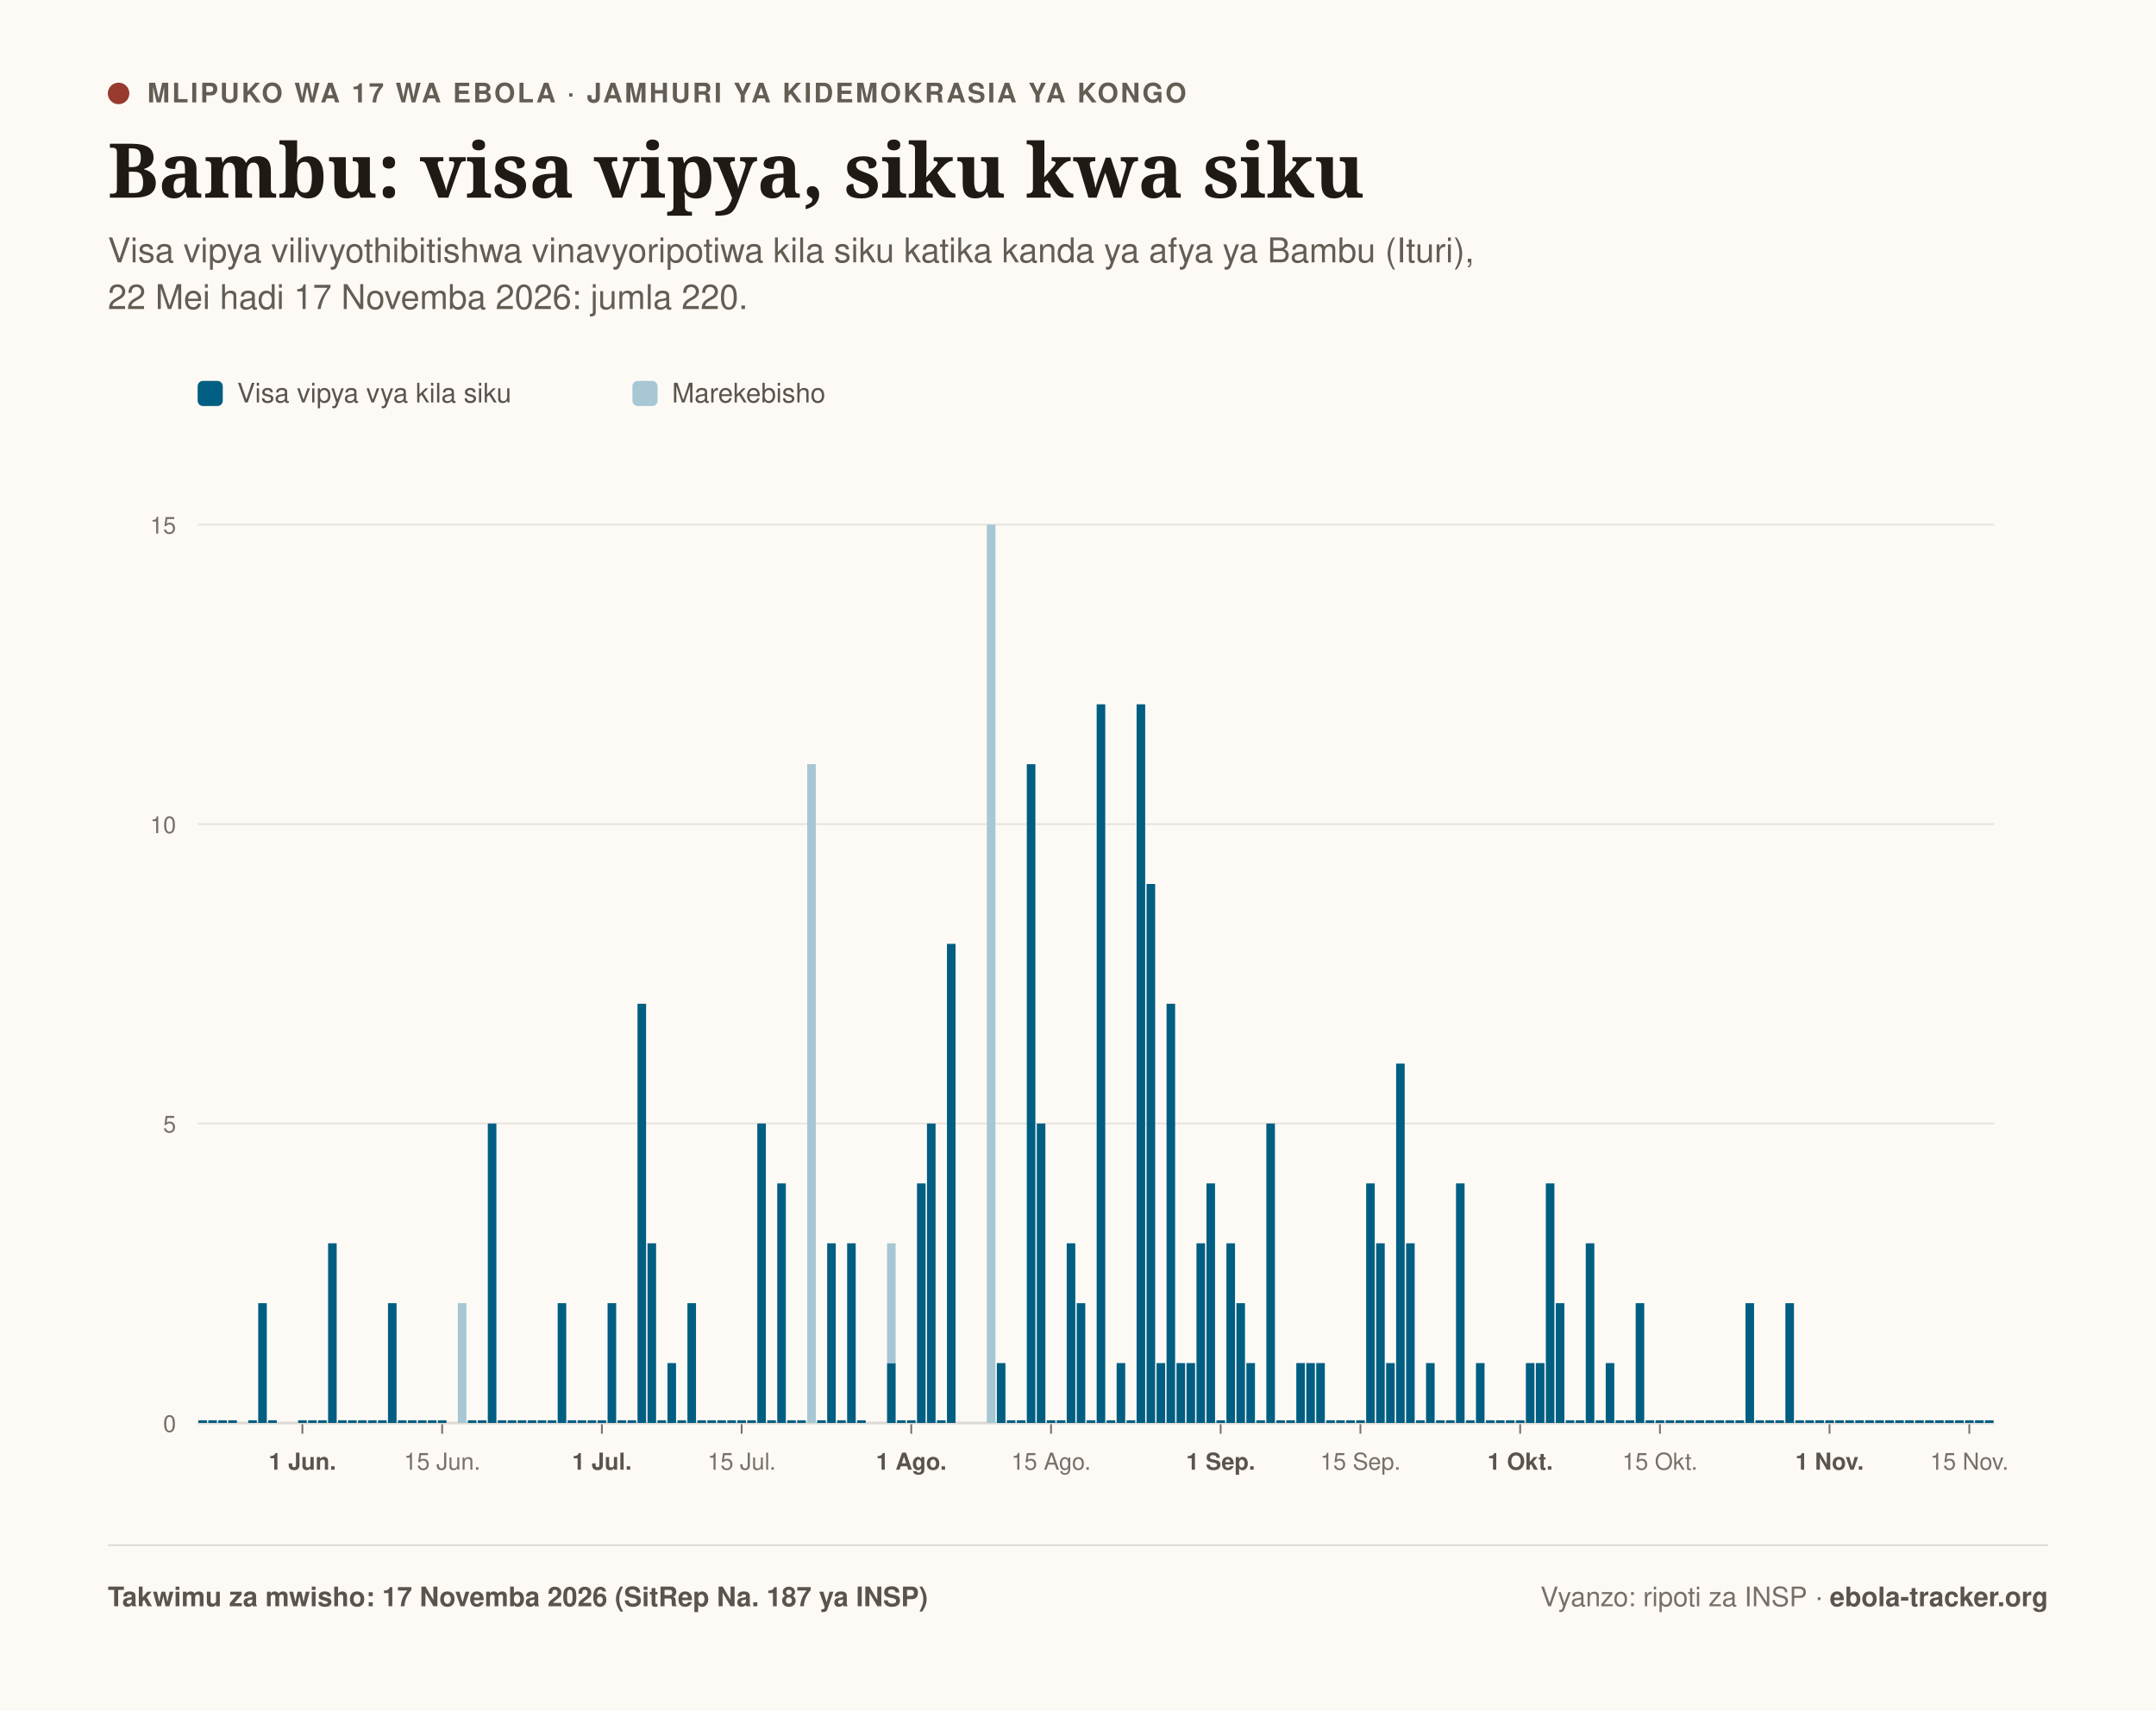
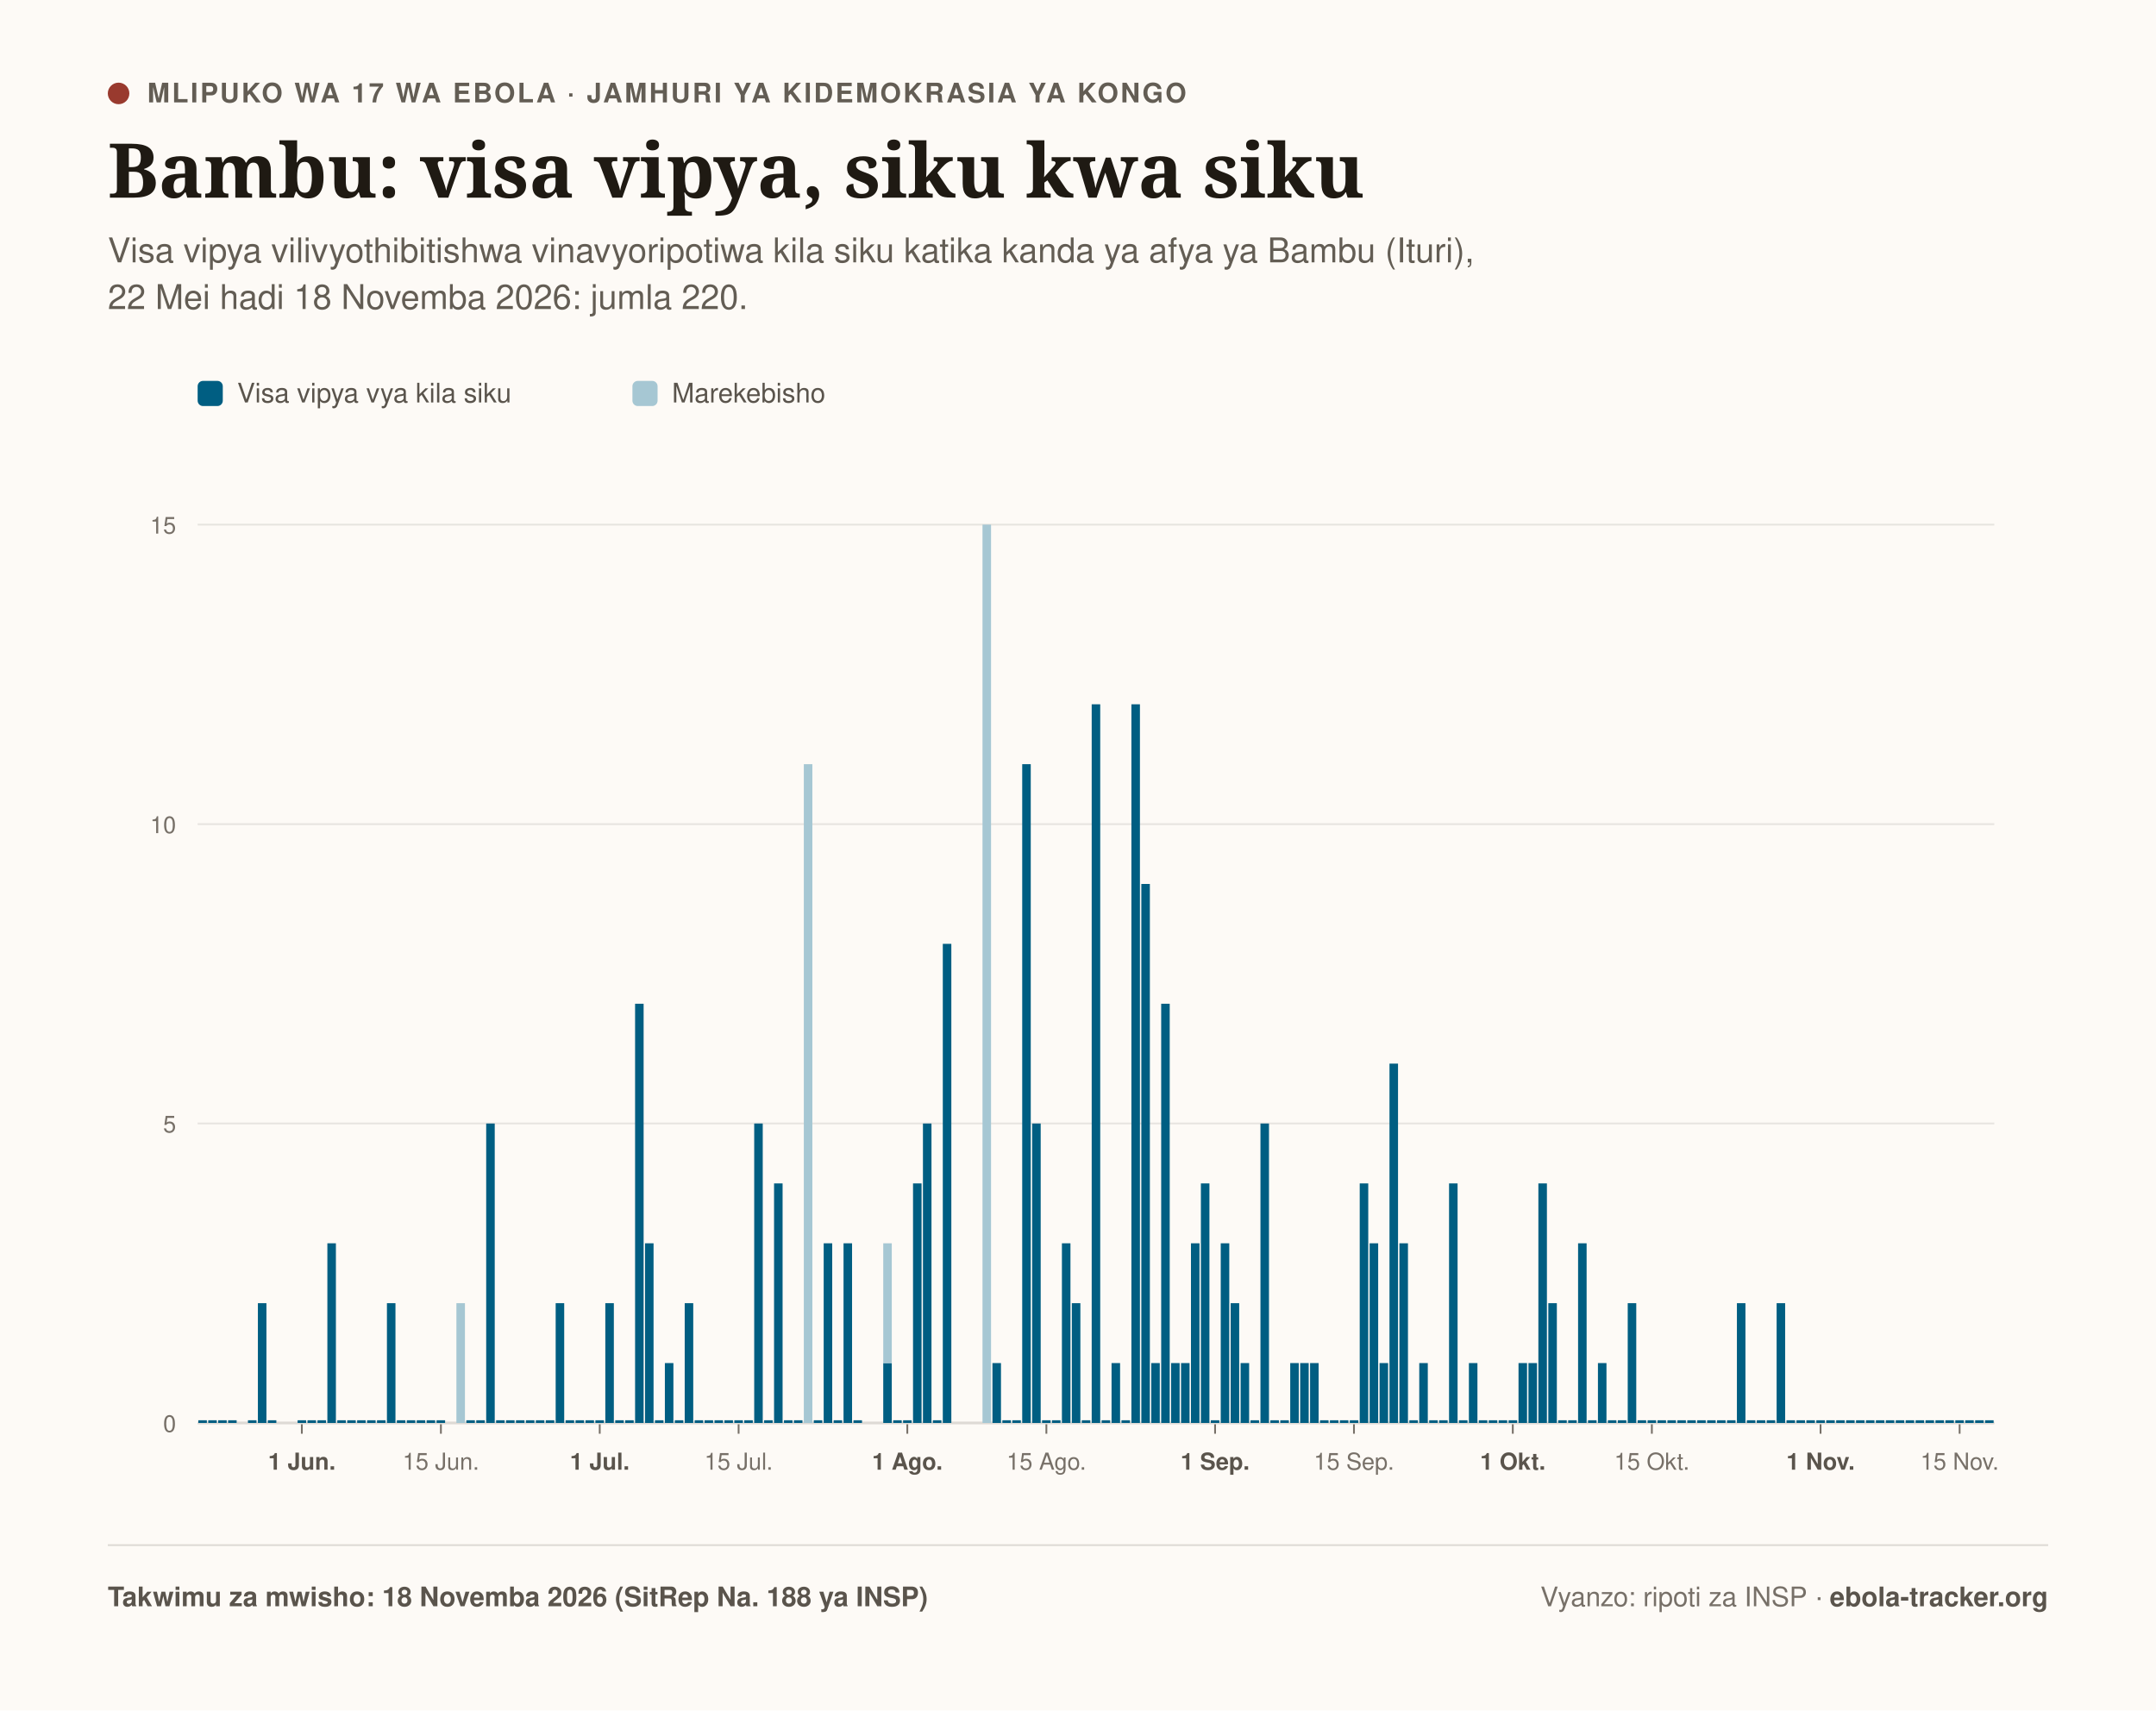
- <svg xmlns="http://www.w3.org/2000/svg" viewBox="0 0 1200 952" role="img" aria-label="Bambu: visa vipya, siku kwa siku. Visa vipya vilivyothibitishwa vinavyoripotiwa kila siku katika kanda ya afya ya Bambu (Ituri), 22 Mei hadi 17 Novemba 2026: jumla 220.">
+ <svg xmlns="http://www.w3.org/2000/svg" viewBox="0 0 1200 952" role="img" aria-label="Bambu: visa vipya, siku kwa siku. Visa vipya vilivyothibitishwa vinavyoripotiwa kila siku katika kanda ya afya ya Bambu (Ituri), 22 Mei hadi 18 Novemba 2026: jumla 220.">
  <rect width="1200" height="952" fill="#FDFAF6" />
  <circle cx="66" cy="52" r="6" fill="#993A2E" />
  <text x="82.0" y="57.0" font-family="'Public Sans',Helvetica,Arial,sans-serif" font-size="15" font-weight="700" fill="#635D54" text-anchor="start" letter-spacing=".08em">MLIPUKO WA 17 WA EBOLA · JAMHURI YA KIDEMOKRASIA YA KONGO</text>
  <text x="60.0" y="110.0" font-family="'Source Serif 4',Georgia,serif" font-size="42" font-weight="600" fill="#1F1A13" text-anchor="start">Bambu: visa vipya, siku kwa siku</text>
  <text x="60.0" y="146.0" font-family="'Public Sans',Helvetica,Arial,sans-serif" font-size="19" font-weight="400" fill="#635D54" text-anchor="start">Visa vipya vilivyothibitishwa vinavyoripotiwa kila siku katika kanda ya afya ya Bambu (Ituri),</text>
-   <text x="60.0" y="172.0" font-family="'Public Sans',Helvetica,Arial,sans-serif" font-size="19" font-weight="400" fill="#635D54" text-anchor="start">22 Mei hadi 17 Novemba 2026: jumla 220.</text>
+   <text x="60.0" y="172.0" font-family="'Public Sans',Helvetica,Arial,sans-serif" font-size="19" font-weight="400" fill="#635D54" text-anchor="start">22 Mei hadi 18 Novemba 2026: jumla 220.</text>
  <rect x="110" y="212" width="14" height="14" rx="3" fill="#005E82" />
  <text x="132.0" y="224.0" font-family="'Public Sans',Helvetica,Arial,sans-serif" font-size="15" font-weight="400" fill="#5A544C" text-anchor="start">Visa vipya vya kila siku</text>
  <rect x="352" y="212" width="14" height="14" rx="3" fill="#a6c7d3" />
  <text x="374.0" y="224.0" font-family="'Public Sans',Helvetica,Arial,sans-serif" font-size="15" font-weight="400" fill="#5A544C" text-anchor="start">Marekebisho</text>
  <line x1="110" x2="1110" y1="792.0" y2="792.0" stroke="#E7E4E0" />
  <text x="98.0" y="797.0" font-family="'Public Sans',Helvetica,Arial,sans-serif" font-size="13" font-weight="400" fill="#777068" text-anchor="end">0</text>
  <line x1="110" x2="1110" y1="625.3" y2="625.3" stroke="#E7E4E0" />
  <text x="98.0" y="630.3" font-family="'Public Sans',Helvetica,Arial,sans-serif" font-size="13" font-weight="400" fill="#777068" text-anchor="end">5</text>
  <line x1="110" x2="1110" y1="458.7" y2="458.7" stroke="#E7E4E0" />
  <text x="98.0" y="463.7" font-family="'Public Sans',Helvetica,Arial,sans-serif" font-size="13" font-weight="400" fill="#777068" text-anchor="end">10</text>
  <line x1="110" x2="1110" y1="292.0" y2="292.0" stroke="#E7E4E0" />
  <text x="98.0" y="297.0" font-family="'Public Sans',Helvetica,Arial,sans-serif" font-size="13" font-weight="400" fill="#777068" text-anchor="end">15</text>
-   <line x1="168.3" x2="168.3" y1="792" y2="798" stroke="#777068" />
-   <text x="168.3" y="818.0" font-family="'Public Sans',Helvetica,Arial,sans-serif" font-size="13" font-weight="600" fill="#5A544C" text-anchor="middle">1 Jun.</text>
-   <line x1="246.1" x2="246.1" y1="792" y2="798" stroke="#777068" />
-   <text x="246.1" y="818.0" font-family="'Public Sans',Helvetica,Arial,sans-serif" font-size="13" font-weight="400" fill="#777068" text-anchor="middle">15 Jun.</text>
-   <line x1="335.0" x2="335.0" y1="792" y2="798" stroke="#777068" />
-   <text x="335.0" y="818.0" font-family="'Public Sans',Helvetica,Arial,sans-serif" font-size="13" font-weight="600" fill="#5A544C" text-anchor="middle">1 Jul.</text>
-   <line x1="412.8" x2="412.8" y1="792" y2="798" stroke="#777068" />
-   <text x="412.8" y="818.0" font-family="'Public Sans',Helvetica,Arial,sans-serif" font-size="13" font-weight="400" fill="#777068" text-anchor="middle">15 Jul.</text>
-   <line x1="507.2" x2="507.2" y1="792" y2="798" stroke="#777068" />
-   <text x="507.2" y="818.0" font-family="'Public Sans',Helvetica,Arial,sans-serif" font-size="13" font-weight="600" fill="#5A544C" text-anchor="middle">1 Ago.</text>
-   <line x1="585.0" x2="585.0" y1="792" y2="798" stroke="#777068" />
-   <text x="585.0" y="818.0" font-family="'Public Sans',Helvetica,Arial,sans-serif" font-size="13" font-weight="400" fill="#777068" text-anchor="middle">15 Ago.</text>
-   <line x1="679.4" x2="679.4" y1="792" y2="798" stroke="#777068" />
-   <text x="679.4" y="818.0" font-family="'Public Sans',Helvetica,Arial,sans-serif" font-size="13" font-weight="600" fill="#5A544C" text-anchor="middle">1 Sep.</text>
-   <line x1="757.2" x2="757.2" y1="792" y2="798" stroke="#777068" />
-   <text x="757.2" y="818.0" font-family="'Public Sans',Helvetica,Arial,sans-serif" font-size="13" font-weight="400" fill="#777068" text-anchor="middle">15 Sep.</text>
-   <line x1="846.1" x2="846.1" y1="792" y2="798" stroke="#777068" />
-   <text x="846.1" y="818.0" font-family="'Public Sans',Helvetica,Arial,sans-serif" font-size="13" font-weight="600" fill="#5A544C" text-anchor="middle">1 Okt.</text>
-   <line x1="923.9" x2="923.9" y1="792" y2="798" stroke="#777068" />
-   <text x="923.9" y="818.0" font-family="'Public Sans',Helvetica,Arial,sans-serif" font-size="13" font-weight="400" fill="#777068" text-anchor="middle">15 Okt.</text>
-   <line x1="1018.3" x2="1018.3" y1="792" y2="798" stroke="#777068" />
-   <text x="1018.3" y="818.0" font-family="'Public Sans',Helvetica,Arial,sans-serif" font-size="13" font-weight="600" fill="#5A544C" text-anchor="middle">1 Nov.</text>
-   <line x1="1096.1" x2="1096.1" y1="792" y2="798" stroke="#777068" />
-   <text x="1096.1" y="818.0" font-family="'Public Sans',Helvetica,Arial,sans-serif" font-size="13" font-weight="400" fill="#777068" text-anchor="middle">15 Nov.</text>
+   <line x1="168.0" x2="168.0" y1="792" y2="798" stroke="#777068" />
+   <text x="168.0" y="818.0" font-family="'Public Sans',Helvetica,Arial,sans-serif" font-size="13" font-weight="600" fill="#5A544C" text-anchor="middle">1 Jun.</text>
+   <line x1="245.4" x2="245.4" y1="792" y2="798" stroke="#777068" />
+   <text x="245.4" y="818.0" font-family="'Public Sans',Helvetica,Arial,sans-serif" font-size="13" font-weight="400" fill="#777068" text-anchor="middle">15 Jun.</text>
+   <line x1="333.8" x2="333.8" y1="792" y2="798" stroke="#777068" />
+   <text x="333.8" y="818.0" font-family="'Public Sans',Helvetica,Arial,sans-serif" font-size="13" font-weight="600" fill="#5A544C" text-anchor="middle">1 Jul.</text>
+   <line x1="411.1" x2="411.1" y1="792" y2="798" stroke="#777068" />
+   <text x="411.1" y="818.0" font-family="'Public Sans',Helvetica,Arial,sans-serif" font-size="13" font-weight="400" fill="#777068" text-anchor="middle">15 Jul.</text>
+   <line x1="505.0" x2="505.0" y1="792" y2="798" stroke="#777068" />
+   <text x="505.0" y="818.0" font-family="'Public Sans',Helvetica,Arial,sans-serif" font-size="13" font-weight="600" fill="#5A544C" text-anchor="middle">1 Ago.</text>
+   <line x1="582.4" x2="582.4" y1="792" y2="798" stroke="#777068" />
+   <text x="582.4" y="818.0" font-family="'Public Sans',Helvetica,Arial,sans-serif" font-size="13" font-weight="400" fill="#777068" text-anchor="middle">15 Ago.</text>
+   <line x1="676.3" x2="676.3" y1="792" y2="798" stroke="#777068" />
+   <text x="676.3" y="818.0" font-family="'Public Sans',Helvetica,Arial,sans-serif" font-size="13" font-weight="600" fill="#5A544C" text-anchor="middle">1 Sep.</text>
+   <line x1="753.6" x2="753.6" y1="792" y2="798" stroke="#777068" />
+   <text x="753.6" y="818.0" font-family="'Public Sans',Helvetica,Arial,sans-serif" font-size="13" font-weight="400" fill="#777068" text-anchor="middle">15 Sep.</text>
+   <line x1="842.0" x2="842.0" y1="792" y2="798" stroke="#777068" />
+   <text x="842.0" y="818.0" font-family="'Public Sans',Helvetica,Arial,sans-serif" font-size="13" font-weight="600" fill="#5A544C" text-anchor="middle">1 Okt.</text>
+   <line x1="919.4" x2="919.4" y1="792" y2="798" stroke="#777068" />
+   <text x="919.4" y="818.0" font-family="'Public Sans',Helvetica,Arial,sans-serif" font-size="13" font-weight="400" fill="#777068" text-anchor="middle">15 Okt.</text>
+   <line x1="1013.3" x2="1013.3" y1="792" y2="798" stroke="#777068" />
+   <text x="1013.3" y="818.0" font-family="'Public Sans',Helvetica,Arial,sans-serif" font-size="13" font-weight="600" fill="#5A544C" text-anchor="middle">1 Nov.</text>
+   <line x1="1090.7" x2="1090.7" y1="792" y2="798" stroke="#777068" />
+   <text x="1090.7" y="818.0" font-family="'Public Sans',Helvetica,Arial,sans-serif" font-size="13" font-weight="400" fill="#777068" text-anchor="middle">15 Nov.</text>
  <line x1="110" x2="1110" y1="792" y2="792" stroke="#DEDAD5" stroke-width="1.5" />
-   <rect x="110.39" y="790.50" width="4.78" height="1.50" fill="#005E82" />
-   <rect x="115.94" y="790.50" width="4.78" height="1.50" fill="#005E82" />
-   <rect x="121.50" y="790.50" width="4.78" height="1.50" fill="#005E82" />
-   <rect x="127.06" y="790.50" width="4.78" height="1.50" fill="#005E82" />
-   <rect x="138.17" y="790.50" width="4.78" height="1.50" fill="#005E82" />
-   <rect x="143.72" y="725.33" width="4.78" height="66.67" fill="#005E82" />
-   <rect x="149.28" y="790.50" width="4.78" height="1.50" fill="#005E82" />
-   <rect x="165.94" y="790.50" width="4.78" height="1.50" fill="#005E82" />
-   <rect x="171.50" y="790.50" width="4.78" height="1.50" fill="#005E82" />
-   <rect x="177.06" y="790.50" width="4.78" height="1.50" fill="#005E82" />
-   <rect x="182.61" y="692.00" width="4.78" height="100.00" fill="#005E82" />
-   <rect x="188.17" y="790.50" width="4.78" height="1.50" fill="#005E82" />
-   <rect x="193.72" y="790.50" width="4.78" height="1.50" fill="#005E82" />
-   <rect x="199.28" y="790.50" width="4.78" height="1.50" fill="#005E82" />
-   <rect x="204.83" y="790.50" width="4.78" height="1.50" fill="#005E82" />
-   <rect x="210.39" y="790.50" width="4.78" height="1.50" fill="#005E82" />
-   <rect x="215.94" y="725.33" width="4.78" height="66.67" fill="#005E82" />
-   <rect x="221.50" y="790.50" width="4.78" height="1.50" fill="#005E82" />
-   <rect x="227.06" y="790.50" width="4.78" height="1.50" fill="#005E82" />
-   <rect x="232.61" y="790.50" width="4.78" height="1.50" fill="#005E82" />
-   <rect x="238.17" y="790.50" width="4.78" height="1.50" fill="#005E82" />
-   <rect x="243.72" y="790.50" width="4.78" height="1.50" fill="#005E82" />
-   <rect x="254.83" y="725.33" width="4.78" height="66.67" fill="#a6c7d3" />
-   <rect x="260.39" y="790.50" width="4.78" height="1.50" fill="#005E82" />
-   <rect x="265.94" y="790.50" width="4.78" height="1.50" fill="#005E82" />
-   <rect x="271.50" y="625.33" width="4.78" height="166.67" fill="#005E82" />
-   <rect x="277.06" y="790.50" width="4.78" height="1.50" fill="#005E82" />
-   <rect x="282.61" y="790.50" width="4.78" height="1.50" fill="#005E82" />
-   <rect x="288.17" y="790.50" width="4.78" height="1.50" fill="#005E82" />
-   <rect x="293.72" y="790.50" width="4.78" height="1.50" fill="#005E82" />
-   <rect x="299.28" y="790.50" width="4.78" height="1.50" fill="#005E82" />
-   <rect x="304.83" y="790.50" width="4.78" height="1.50" fill="#005E82" />
-   <rect x="310.39" y="725.33" width="4.78" height="66.67" fill="#005E82" />
-   <rect x="315.94" y="790.50" width="4.78" height="1.50" fill="#005E82" />
-   <rect x="321.50" y="790.50" width="4.78" height="1.50" fill="#005E82" />
-   <rect x="327.06" y="790.50" width="4.78" height="1.50" fill="#005E82" />
-   <rect x="332.61" y="790.50" width="4.78" height="1.50" fill="#005E82" />
-   <rect x="338.17" y="725.33" width="4.78" height="66.67" fill="#005E82" />
-   <rect x="343.72" y="790.50" width="4.78" height="1.50" fill="#005E82" />
-   <rect x="349.28" y="790.50" width="4.78" height="1.50" fill="#005E82" />
-   <rect x="354.83" y="558.67" width="4.78" height="233.33" fill="#005E82" />
-   <rect x="360.39" y="692.00" width="4.78" height="100.00" fill="#005E82" />
-   <rect x="365.94" y="790.50" width="4.78" height="1.50" fill="#005E82" />
-   <rect x="371.50" y="758.67" width="4.78" height="33.33" fill="#005E82" />
-   <rect x="377.06" y="790.50" width="4.78" height="1.50" fill="#005E82" />
-   <rect x="382.61" y="725.33" width="4.78" height="66.67" fill="#005E82" />
-   <rect x="388.17" y="790.50" width="4.78" height="1.50" fill="#005E82" />
-   <rect x="393.72" y="790.50" width="4.78" height="1.50" fill="#005E82" />
-   <rect x="399.28" y="790.50" width="4.78" height="1.50" fill="#005E82" />
-   <rect x="404.83" y="790.50" width="4.78" height="1.50" fill="#005E82" />
-   <rect x="410.39" y="790.50" width="4.78" height="1.50" fill="#005E82" />
-   <rect x="415.94" y="790.50" width="4.78" height="1.50" fill="#005E82" />
-   <rect x="421.50" y="625.33" width="4.78" height="166.67" fill="#005E82" />
-   <rect x="427.06" y="790.50" width="4.78" height="1.50" fill="#005E82" />
-   <rect x="432.61" y="658.67" width="4.78" height="133.33" fill="#005E82" />
-   <rect x="438.17" y="790.50" width="4.78" height="1.50" fill="#005E82" />
-   <rect x="443.72" y="790.50" width="4.78" height="1.50" fill="#005E82" />
-   <rect x="449.28" y="425.33" width="4.78" height="366.67" fill="#a6c7d3" />
-   <rect x="454.83" y="790.50" width="4.78" height="1.50" fill="#005E82" />
-   <rect x="460.39" y="692.00" width="4.78" height="100.00" fill="#005E82" />
-   <rect x="465.94" y="790.50" width="4.78" height="1.50" fill="#005E82" />
-   <rect x="471.50" y="692.00" width="4.78" height="100.00" fill="#005E82" />
-   <rect x="477.06" y="790.50" width="4.78" height="1.50" fill="#005E82" />
-   <rect x="493.72" y="758.67" width="4.78" height="33.33" fill="#005E82" />
-   <rect x="493.72" y="692.00" width="4.78" height="66.67" fill="#a6c7d3" />
-   <rect x="499.28" y="790.50" width="4.78" height="1.50" fill="#005E82" />
-   <rect x="504.83" y="790.50" width="4.78" height="1.50" fill="#005E82" />
-   <rect x="510.39" y="658.67" width="4.78" height="133.33" fill="#005E82" />
-   <rect x="515.94" y="625.33" width="4.78" height="166.67" fill="#005E82" />
-   <rect x="521.50" y="790.50" width="4.78" height="1.50" fill="#005E82" />
-   <rect x="527.06" y="525.33" width="4.78" height="266.67" fill="#005E82" />
-   <rect x="549.28" y="292.00" width="4.78" height="500.00" fill="#a6c7d3" />
-   <rect x="554.83" y="758.67" width="4.78" height="33.33" fill="#005E82" />
-   <rect x="560.39" y="790.50" width="4.78" height="1.50" fill="#005E82" />
-   <rect x="565.94" y="790.50" width="4.78" height="1.50" fill="#005E82" />
-   <rect x="571.50" y="425.33" width="4.78" height="366.67" fill="#005E82" />
-   <rect x="577.06" y="625.33" width="4.78" height="166.67" fill="#005E82" />
-   <rect x="582.61" y="790.50" width="4.78" height="1.50" fill="#005E82" />
-   <rect x="588.17" y="790.50" width="4.78" height="1.50" fill="#005E82" />
-   <rect x="593.72" y="692.00" width="4.78" height="100.00" fill="#005E82" />
-   <rect x="599.28" y="725.33" width="4.78" height="66.67" fill="#005E82" />
-   <rect x="604.83" y="790.50" width="4.78" height="1.50" fill="#005E82" />
-   <rect x="610.39" y="392.00" width="4.78" height="400.00" fill="#005E82" />
-   <rect x="615.94" y="790.50" width="4.78" height="1.50" fill="#005E82" />
-   <rect x="621.50" y="758.67" width="4.78" height="33.33" fill="#005E82" />
-   <rect x="627.06" y="790.50" width="4.78" height="1.50" fill="#005E82" />
-   <rect x="632.61" y="392.00" width="4.78" height="400.00" fill="#005E82" />
-   <rect x="638.17" y="492.00" width="4.78" height="300.00" fill="#005E82" />
-   <rect x="643.72" y="758.67" width="4.78" height="33.33" fill="#005E82" />
-   <rect x="649.28" y="558.67" width="4.78" height="233.33" fill="#005E82" />
-   <rect x="654.83" y="758.67" width="4.78" height="33.33" fill="#005E82" />
-   <rect x="660.39" y="758.67" width="4.78" height="33.33" fill="#005E82" />
-   <rect x="665.94" y="692.00" width="4.78" height="100.00" fill="#005E82" />
-   <rect x="671.50" y="658.67" width="4.78" height="133.33" fill="#005E82" />
-   <rect x="677.06" y="790.50" width="4.78" height="1.50" fill="#005E82" />
-   <rect x="682.61" y="692.00" width="4.78" height="100.00" fill="#005E82" />
-   <rect x="688.17" y="725.33" width="4.78" height="66.67" fill="#005E82" />
-   <rect x="693.72" y="758.67" width="4.78" height="33.33" fill="#005E82" />
-   <rect x="699.28" y="790.50" width="4.78" height="1.50" fill="#005E82" />
-   <rect x="704.83" y="625.33" width="4.78" height="166.67" fill="#005E82" />
-   <rect x="710.39" y="790.50" width="4.78" height="1.50" fill="#005E82" />
-   <rect x="715.94" y="790.50" width="4.78" height="1.50" fill="#005E82" />
-   <rect x="721.50" y="758.67" width="4.78" height="33.33" fill="#005E82" />
-   <rect x="727.06" y="758.67" width="4.78" height="33.33" fill="#005E82" />
-   <rect x="732.61" y="758.67" width="4.78" height="33.33" fill="#005E82" />
-   <rect x="738.17" y="790.50" width="4.78" height="1.50" fill="#005E82" />
-   <rect x="743.72" y="790.50" width="4.78" height="1.50" fill="#005E82" />
-   <rect x="749.28" y="790.50" width="4.78" height="1.50" fill="#005E82" />
-   <rect x="754.83" y="790.50" width="4.78" height="1.50" fill="#005E82" />
-   <rect x="760.39" y="658.67" width="4.78" height="133.33" fill="#005E82" />
-   <rect x="765.94" y="692.00" width="4.78" height="100.00" fill="#005E82" />
-   <rect x="771.50" y="758.67" width="4.78" height="33.33" fill="#005E82" />
-   <rect x="777.06" y="592.00" width="4.78" height="200.00" fill="#005E82" />
-   <rect x="782.61" y="692.00" width="4.78" height="100.00" fill="#005E82" />
-   <rect x="788.17" y="790.50" width="4.78" height="1.50" fill="#005E82" />
-   <rect x="793.72" y="758.67" width="4.78" height="33.33" fill="#005E82" />
-   <rect x="799.28" y="790.50" width="4.78" height="1.50" fill="#005E82" />
-   <rect x="804.83" y="790.50" width="4.78" height="1.50" fill="#005E82" />
-   <rect x="810.39" y="658.67" width="4.78" height="133.33" fill="#005E82" />
-   <rect x="815.94" y="790.50" width="4.78" height="1.50" fill="#005E82" />
-   <rect x="821.50" y="758.67" width="4.78" height="33.33" fill="#005E82" />
-   <rect x="827.06" y="790.50" width="4.78" height="1.50" fill="#005E82" />
-   <rect x="832.61" y="790.50" width="4.78" height="1.50" fill="#005E82" />
-   <rect x="838.17" y="790.50" width="4.78" height="1.50" fill="#005E82" />
-   <rect x="843.72" y="790.50" width="4.78" height="1.50" fill="#005E82" />
-   <rect x="849.28" y="758.67" width="4.78" height="33.33" fill="#005E82" />
-   <rect x="854.83" y="758.67" width="4.78" height="33.33" fill="#005E82" />
-   <rect x="860.39" y="658.67" width="4.78" height="133.33" fill="#005E82" />
-   <rect x="865.94" y="725.33" width="4.78" height="66.67" fill="#005E82" />
-   <rect x="871.50" y="790.50" width="4.78" height="1.50" fill="#005E82" />
-   <rect x="877.06" y="790.50" width="4.78" height="1.50" fill="#005E82" />
-   <rect x="882.61" y="692.00" width="4.78" height="100.00" fill="#005E82" />
-   <rect x="888.17" y="790.50" width="4.78" height="1.50" fill="#005E82" />
-   <rect x="893.72" y="758.67" width="4.78" height="33.33" fill="#005E82" />
-   <rect x="899.28" y="790.50" width="4.78" height="1.50" fill="#005E82" />
-   <rect x="904.83" y="790.50" width="4.78" height="1.50" fill="#005E82" />
-   <rect x="910.39" y="725.33" width="4.78" height="66.67" fill="#005E82" />
-   <rect x="915.94" y="790.50" width="4.78" height="1.50" fill="#005E82" />
-   <rect x="921.50" y="790.50" width="4.78" height="1.50" fill="#005E82" />
-   <rect x="927.06" y="790.50" width="4.78" height="1.50" fill="#005E82" />
-   <rect x="932.61" y="790.50" width="4.78" height="1.50" fill="#005E82" />
-   <rect x="938.17" y="790.50" width="4.78" height="1.50" fill="#005E82" />
-   <rect x="943.72" y="790.50" width="4.78" height="1.50" fill="#005E82" />
-   <rect x="949.28" y="790.50" width="4.78" height="1.50" fill="#005E82" />
-   <rect x="954.83" y="790.50" width="4.78" height="1.50" fill="#005E82" />
-   <rect x="960.39" y="790.50" width="4.78" height="1.50" fill="#005E82" />
-   <rect x="965.94" y="790.50" width="4.78" height="1.50" fill="#005E82" />
-   <rect x="971.50" y="725.33" width="4.78" height="66.67" fill="#005E82" />
-   <rect x="977.06" y="790.50" width="4.78" height="1.50" fill="#005E82" />
-   <rect x="982.61" y="790.50" width="4.78" height="1.50" fill="#005E82" />
-   <rect x="988.17" y="790.50" width="4.78" height="1.50" fill="#005E82" />
-   <rect x="993.72" y="725.33" width="4.78" height="66.67" fill="#005E82" />
-   <rect x="999.28" y="790.50" width="4.78" height="1.50" fill="#005E82" />
-   <rect x="1004.83" y="790.50" width="4.78" height="1.50" fill="#005E82" />
-   <rect x="1010.39" y="790.50" width="4.78" height="1.50" fill="#005E82" />
-   <rect x="1015.94" y="790.50" width="4.78" height="1.50" fill="#005E82" />
-   <rect x="1021.50" y="790.50" width="4.78" height="1.50" fill="#005E82" />
-   <rect x="1027.06" y="790.50" width="4.78" height="1.50" fill="#005E82" />
-   <rect x="1032.61" y="790.50" width="4.78" height="1.50" fill="#005E82" />
-   <rect x="1038.17" y="790.50" width="4.78" height="1.50" fill="#005E82" />
-   <rect x="1043.72" y="790.50" width="4.78" height="1.50" fill="#005E82" />
-   <rect x="1049.28" y="790.50" width="4.78" height="1.50" fill="#005E82" />
-   <rect x="1054.83" y="790.50" width="4.78" height="1.50" fill="#005E82" />
-   <rect x="1060.39" y="790.50" width="4.78" height="1.50" fill="#005E82" />
-   <rect x="1065.94" y="790.50" width="4.78" height="1.50" fill="#005E82" />
-   <rect x="1071.50" y="790.50" width="4.78" height="1.50" fill="#005E82" />
-   <rect x="1077.06" y="790.50" width="4.78" height="1.50" fill="#005E82" />
-   <rect x="1082.61" y="790.50" width="4.78" height="1.50" fill="#005E82" />
-   <rect x="1088.17" y="790.50" width="4.78" height="1.50" fill="#005E82" />
-   <rect x="1093.72" y="790.50" width="4.78" height="1.50" fill="#005E82" />
-   <rect x="1099.28" y="790.50" width="4.78" height="1.50" fill="#005E82" />
-   <rect x="1104.83" y="790.50" width="4.78" height="1.50" fill="#005E82" />
+   <rect x="110.39" y="790.50" width="4.75" height="1.50" fill="#005E82" />
+   <rect x="115.91" y="790.50" width="4.75" height="1.50" fill="#005E82" />
+   <rect x="121.44" y="790.50" width="4.75" height="1.50" fill="#005E82" />
+   <rect x="126.96" y="790.50" width="4.75" height="1.50" fill="#005E82" />
+   <rect x="138.01" y="790.50" width="4.75" height="1.50" fill="#005E82" />
+   <rect x="143.54" y="725.33" width="4.75" height="66.67" fill="#005E82" />
+   <rect x="149.06" y="790.50" width="4.75" height="1.50" fill="#005E82" />
+   <rect x="165.64" y="790.50" width="4.75" height="1.50" fill="#005E82" />
+   <rect x="171.16" y="790.50" width="4.75" height="1.50" fill="#005E82" />
+   <rect x="176.69" y="790.50" width="4.75" height="1.50" fill="#005E82" />
+   <rect x="182.21" y="692.00" width="4.75" height="100.00" fill="#005E82" />
+   <rect x="187.73" y="790.50" width="4.75" height="1.50" fill="#005E82" />
+   <rect x="193.26" y="790.50" width="4.75" height="1.50" fill="#005E82" />
+   <rect x="198.78" y="790.50" width="4.75" height="1.50" fill="#005E82" />
+   <rect x="204.31" y="790.50" width="4.75" height="1.50" fill="#005E82" />
+   <rect x="209.83" y="790.50" width="4.75" height="1.50" fill="#005E82" />
+   <rect x="215.36" y="725.33" width="4.75" height="66.67" fill="#005E82" />
+   <rect x="220.88" y="790.50" width="4.75" height="1.50" fill="#005E82" />
+   <rect x="226.41" y="790.50" width="4.75" height="1.50" fill="#005E82" />
+   <rect x="231.93" y="790.50" width="4.75" height="1.50" fill="#005E82" />
+   <rect x="237.46" y="790.50" width="4.75" height="1.50" fill="#005E82" />
+   <rect x="242.98" y="790.50" width="4.75" height="1.50" fill="#005E82" />
+   <rect x="254.03" y="725.33" width="4.75" height="66.67" fill="#a6c7d3" />
+   <rect x="259.56" y="790.50" width="4.75" height="1.50" fill="#005E82" />
+   <rect x="265.08" y="790.50" width="4.75" height="1.50" fill="#005E82" />
+   <rect x="270.61" y="625.33" width="4.75" height="166.67" fill="#005E82" />
+   <rect x="276.13" y="790.50" width="4.75" height="1.50" fill="#005E82" />
+   <rect x="281.66" y="790.50" width="4.75" height="1.50" fill="#005E82" />
+   <rect x="287.18" y="790.50" width="4.75" height="1.50" fill="#005E82" />
+   <rect x="292.71" y="790.50" width="4.75" height="1.50" fill="#005E82" />
+   <rect x="298.23" y="790.50" width="4.75" height="1.50" fill="#005E82" />
+   <rect x="303.76" y="790.50" width="4.75" height="1.50" fill="#005E82" />
+   <rect x="309.28" y="725.33" width="4.75" height="66.67" fill="#005E82" />
+   <rect x="314.81" y="790.50" width="4.75" height="1.50" fill="#005E82" />
+   <rect x="320.33" y="790.50" width="4.75" height="1.50" fill="#005E82" />
+   <rect x="325.86" y="790.50" width="4.75" height="1.50" fill="#005E82" />
+   <rect x="331.38" y="790.50" width="4.75" height="1.50" fill="#005E82" />
+   <rect x="336.91" y="725.33" width="4.75" height="66.67" fill="#005E82" />
+   <rect x="342.43" y="790.50" width="4.75" height="1.50" fill="#005E82" />
+   <rect x="347.96" y="790.50" width="4.75" height="1.50" fill="#005E82" />
+   <rect x="353.48" y="558.67" width="4.75" height="233.33" fill="#005E82" />
+   <rect x="359.01" y="692.00" width="4.75" height="100.00" fill="#005E82" />
+   <rect x="364.53" y="790.50" width="4.75" height="1.50" fill="#005E82" />
+   <rect x="370.06" y="758.67" width="4.75" height="33.33" fill="#005E82" />
+   <rect x="375.58" y="790.50" width="4.75" height="1.50" fill="#005E82" />
+   <rect x="381.10" y="725.33" width="4.75" height="66.67" fill="#005E82" />
+   <rect x="386.63" y="790.50" width="4.75" height="1.50" fill="#005E82" />
+   <rect x="392.15" y="790.50" width="4.75" height="1.50" fill="#005E82" />
+   <rect x="397.68" y="790.50" width="4.75" height="1.50" fill="#005E82" />
+   <rect x="403.20" y="790.50" width="4.75" height="1.50" fill="#005E82" />
+   <rect x="408.73" y="790.50" width="4.75" height="1.50" fill="#005E82" />
+   <rect x="414.25" y="790.50" width="4.75" height="1.50" fill="#005E82" />
+   <rect x="419.78" y="625.33" width="4.75" height="166.67" fill="#005E82" />
+   <rect x="425.30" y="790.50" width="4.75" height="1.50" fill="#005E82" />
+   <rect x="430.83" y="658.67" width="4.75" height="133.33" fill="#005E82" />
+   <rect x="436.35" y="790.50" width="4.75" height="1.50" fill="#005E82" />
+   <rect x="441.88" y="790.50" width="4.75" height="1.50" fill="#005E82" />
+   <rect x="447.40" y="425.33" width="4.75" height="366.67" fill="#a6c7d3" />
+   <rect x="452.93" y="790.50" width="4.75" height="1.50" fill="#005E82" />
+   <rect x="458.45" y="692.00" width="4.75" height="100.00" fill="#005E82" />
+   <rect x="463.98" y="790.50" width="4.75" height="1.50" fill="#005E82" />
+   <rect x="469.50" y="692.00" width="4.75" height="100.00" fill="#005E82" />
+   <rect x="475.03" y="790.50" width="4.75" height="1.50" fill="#005E82" />
+   <rect x="491.60" y="758.67" width="4.75" height="33.33" fill="#005E82" />
+   <rect x="491.60" y="692.00" width="4.75" height="66.67" fill="#a6c7d3" />
+   <rect x="497.13" y="790.50" width="4.75" height="1.50" fill="#005E82" />
+   <rect x="502.65" y="790.50" width="4.75" height="1.50" fill="#005E82" />
+   <rect x="508.18" y="658.67" width="4.75" height="133.33" fill="#005E82" />
+   <rect x="513.70" y="625.33" width="4.75" height="166.67" fill="#005E82" />
+   <rect x="519.23" y="790.50" width="4.75" height="1.50" fill="#005E82" />
+   <rect x="524.75" y="525.33" width="4.75" height="266.67" fill="#005E82" />
+   <rect x="546.85" y="292.00" width="4.75" height="500.00" fill="#a6c7d3" />
+   <rect x="552.38" y="758.67" width="4.75" height="33.33" fill="#005E82" />
+   <rect x="557.90" y="790.50" width="4.75" height="1.50" fill="#005E82" />
+   <rect x="563.43" y="790.50" width="4.75" height="1.50" fill="#005E82" />
+   <rect x="568.95" y="425.33" width="4.75" height="366.67" fill="#005E82" />
+   <rect x="574.48" y="625.33" width="4.75" height="166.67" fill="#005E82" />
+   <rect x="580.00" y="790.50" width="4.75" height="1.50" fill="#005E82" />
+   <rect x="585.52" y="790.50" width="4.75" height="1.50" fill="#005E82" />
+   <rect x="591.05" y="692.00" width="4.75" height="100.00" fill="#005E82" />
+   <rect x="596.57" y="725.33" width="4.75" height="66.67" fill="#005E82" />
+   <rect x="602.10" y="790.50" width="4.75" height="1.50" fill="#005E82" />
+   <rect x="607.62" y="392.00" width="4.75" height="400.00" fill="#005E82" />
+   <rect x="613.15" y="790.50" width="4.75" height="1.50" fill="#005E82" />
+   <rect x="618.67" y="758.67" width="4.75" height="33.33" fill="#005E82" />
+   <rect x="624.20" y="790.50" width="4.75" height="1.50" fill="#005E82" />
+   <rect x="629.72" y="392.00" width="4.75" height="400.00" fill="#005E82" />
+   <rect x="635.25" y="492.00" width="4.75" height="300.00" fill="#005E82" />
+   <rect x="640.77" y="758.67" width="4.75" height="33.33" fill="#005E82" />
+   <rect x="646.30" y="558.67" width="4.75" height="233.33" fill="#005E82" />
+   <rect x="651.82" y="758.67" width="4.75" height="33.33" fill="#005E82" />
+   <rect x="657.35" y="758.67" width="4.75" height="33.33" fill="#005E82" />
+   <rect x="662.87" y="692.00" width="4.75" height="100.00" fill="#005E82" />
+   <rect x="668.40" y="658.67" width="4.75" height="133.33" fill="#005E82" />
+   <rect x="673.92" y="790.50" width="4.75" height="1.50" fill="#005E82" />
+   <rect x="679.45" y="692.00" width="4.75" height="100.00" fill="#005E82" />
+   <rect x="684.97" y="725.33" width="4.75" height="66.67" fill="#005E82" />
+   <rect x="690.50" y="758.67" width="4.75" height="33.33" fill="#005E82" />
+   <rect x="696.02" y="790.50" width="4.75" height="1.50" fill="#005E82" />
+   <rect x="701.55" y="625.33" width="4.75" height="166.67" fill="#005E82" />
+   <rect x="707.07" y="790.50" width="4.75" height="1.50" fill="#005E82" />
+   <rect x="712.60" y="790.50" width="4.75" height="1.50" fill="#005E82" />
+   <rect x="718.12" y="758.67" width="4.75" height="33.33" fill="#005E82" />
+   <rect x="723.65" y="758.67" width="4.75" height="33.33" fill="#005E82" />
+   <rect x="729.17" y="758.67" width="4.75" height="33.33" fill="#005E82" />
+   <rect x="734.70" y="790.50" width="4.75" height="1.50" fill="#005E82" />
+   <rect x="740.22" y="790.50" width="4.75" height="1.50" fill="#005E82" />
+   <rect x="745.75" y="790.50" width="4.75" height="1.50" fill="#005E82" />
+   <rect x="751.27" y="790.50" width="4.75" height="1.50" fill="#005E82" />
+   <rect x="756.80" y="658.67" width="4.75" height="133.33" fill="#005E82" />
+   <rect x="762.32" y="692.00" width="4.75" height="100.00" fill="#005E82" />
+   <rect x="767.85" y="758.67" width="4.75" height="33.33" fill="#005E82" />
+   <rect x="773.37" y="592.00" width="4.75" height="200.00" fill="#005E82" />
+   <rect x="778.90" y="692.00" width="4.75" height="100.00" fill="#005E82" />
+   <rect x="784.42" y="790.50" width="4.75" height="1.50" fill="#005E82" />
+   <rect x="789.94" y="758.67" width="4.75" height="33.33" fill="#005E82" />
+   <rect x="795.47" y="790.50" width="4.75" height="1.50" fill="#005E82" />
+   <rect x="800.99" y="790.50" width="4.75" height="1.50" fill="#005E82" />
+   <rect x="806.52" y="658.67" width="4.75" height="133.33" fill="#005E82" />
+   <rect x="812.04" y="790.50" width="4.75" height="1.50" fill="#005E82" />
+   <rect x="817.57" y="758.67" width="4.75" height="33.33" fill="#005E82" />
+   <rect x="823.09" y="790.50" width="4.75" height="1.50" fill="#005E82" />
+   <rect x="828.62" y="790.50" width="4.75" height="1.50" fill="#005E82" />
+   <rect x="834.14" y="790.50" width="4.75" height="1.50" fill="#005E82" />
+   <rect x="839.67" y="790.50" width="4.75" height="1.50" fill="#005E82" />
+   <rect x="845.19" y="758.67" width="4.75" height="33.33" fill="#005E82" />
+   <rect x="850.72" y="758.67" width="4.75" height="33.33" fill="#005E82" />
+   <rect x="856.24" y="658.67" width="4.75" height="133.33" fill="#005E82" />
+   <rect x="861.77" y="725.33" width="4.75" height="66.67" fill="#005E82" />
+   <rect x="867.29" y="790.50" width="4.75" height="1.50" fill="#005E82" />
+   <rect x="872.82" y="790.50" width="4.75" height="1.50" fill="#005E82" />
+   <rect x="878.34" y="692.00" width="4.75" height="100.00" fill="#005E82" />
+   <rect x="883.87" y="790.50" width="4.75" height="1.50" fill="#005E82" />
+   <rect x="889.39" y="758.67" width="4.75" height="33.33" fill="#005E82" />
+   <rect x="894.92" y="790.50" width="4.75" height="1.50" fill="#005E82" />
+   <rect x="900.44" y="790.50" width="4.75" height="1.50" fill="#005E82" />
+   <rect x="905.97" y="725.33" width="4.75" height="66.67" fill="#005E82" />
+   <rect x="911.49" y="790.50" width="4.75" height="1.50" fill="#005E82" />
+   <rect x="917.02" y="790.50" width="4.75" height="1.50" fill="#005E82" />
+   <rect x="922.54" y="790.50" width="4.75" height="1.50" fill="#005E82" />
+   <rect x="928.07" y="790.50" width="4.75" height="1.50" fill="#005E82" />
+   <rect x="933.59" y="790.50" width="4.75" height="1.50" fill="#005E82" />
+   <rect x="939.12" y="790.50" width="4.75" height="1.50" fill="#005E82" />
+   <rect x="944.64" y="790.50" width="4.75" height="1.50" fill="#005E82" />
+   <rect x="950.17" y="790.50" width="4.75" height="1.50" fill="#005E82" />
+   <rect x="955.69" y="790.50" width="4.75" height="1.50" fill="#005E82" />
+   <rect x="961.22" y="790.50" width="4.75" height="1.50" fill="#005E82" />
+   <rect x="966.74" y="725.33" width="4.75" height="66.67" fill="#005E82" />
+   <rect x="972.27" y="790.50" width="4.75" height="1.50" fill="#005E82" />
+   <rect x="977.79" y="790.50" width="4.75" height="1.50" fill="#005E82" />
+   <rect x="983.31" y="790.50" width="4.75" height="1.50" fill="#005E82" />
+   <rect x="988.84" y="725.33" width="4.75" height="66.67" fill="#005E82" />
+   <rect x="994.36" y="790.50" width="4.75" height="1.50" fill="#005E82" />
+   <rect x="999.89" y="790.50" width="4.75" height="1.50" fill="#005E82" />
+   <rect x="1005.41" y="790.50" width="4.75" height="1.50" fill="#005E82" />
+   <rect x="1010.94" y="790.50" width="4.75" height="1.50" fill="#005E82" />
+   <rect x="1016.46" y="790.50" width="4.75" height="1.50" fill="#005E82" />
+   <rect x="1021.99" y="790.50" width="4.75" height="1.50" fill="#005E82" />
+   <rect x="1027.51" y="790.50" width="4.75" height="1.50" fill="#005E82" />
+   <rect x="1033.04" y="790.50" width="4.75" height="1.50" fill="#005E82" />
+   <rect x="1038.56" y="790.50" width="4.75" height="1.50" fill="#005E82" />
+   <rect x="1044.09" y="790.50" width="4.75" height="1.50" fill="#005E82" />
+   <rect x="1049.61" y="790.50" width="4.75" height="1.50" fill="#005E82" />
+   <rect x="1055.14" y="790.50" width="4.75" height="1.50" fill="#005E82" />
+   <rect x="1060.66" y="790.50" width="4.75" height="1.50" fill="#005E82" />
+   <rect x="1066.19" y="790.50" width="4.75" height="1.50" fill="#005E82" />
+   <rect x="1071.71" y="790.50" width="4.75" height="1.50" fill="#005E82" />
+   <rect x="1077.24" y="790.50" width="4.75" height="1.50" fill="#005E82" />
+   <rect x="1082.76" y="790.50" width="4.75" height="1.50" fill="#005E82" />
+   <rect x="1088.29" y="790.50" width="4.75" height="1.50" fill="#005E82" />
+   <rect x="1093.81" y="790.50" width="4.75" height="1.50" fill="#005E82" />
+   <rect x="1099.34" y="790.50" width="4.75" height="1.50" fill="#005E82" />
+   <rect x="1104.86" y="790.50" width="4.75" height="1.50" fill="#005E82" />
  <line x1="60" x2="1140" y1="860" y2="860" stroke="#DEDAD5" />
-   <text x="60.0" y="894.0" font-family="'Public Sans',Helvetica,Arial,sans-serif" font-size="15" font-weight="600" fill="#5A544C" text-anchor="start">Takwimu za mwisho: 17 Novemba 2026 (SitRep Na. 187 ya INSP)</text>
+   <text x="60.0" y="894.0" font-family="'Public Sans',Helvetica,Arial,sans-serif" font-size="15" font-weight="600" fill="#5A544C" text-anchor="start">Takwimu za mwisho: 18 Novemba 2026 (SitRep Na. 188 ya INSP)</text>
  <text x="1140" y="894" text-anchor="end" font-family="'Public Sans',Helvetica,Arial,sans-serif" font-size="15" fill="#777068">Vyanzo: ripoti za INSP · <tspan font-weight="700" fill="#5A544C">ebola-tracker.org</tspan>
  </text>
</svg>
